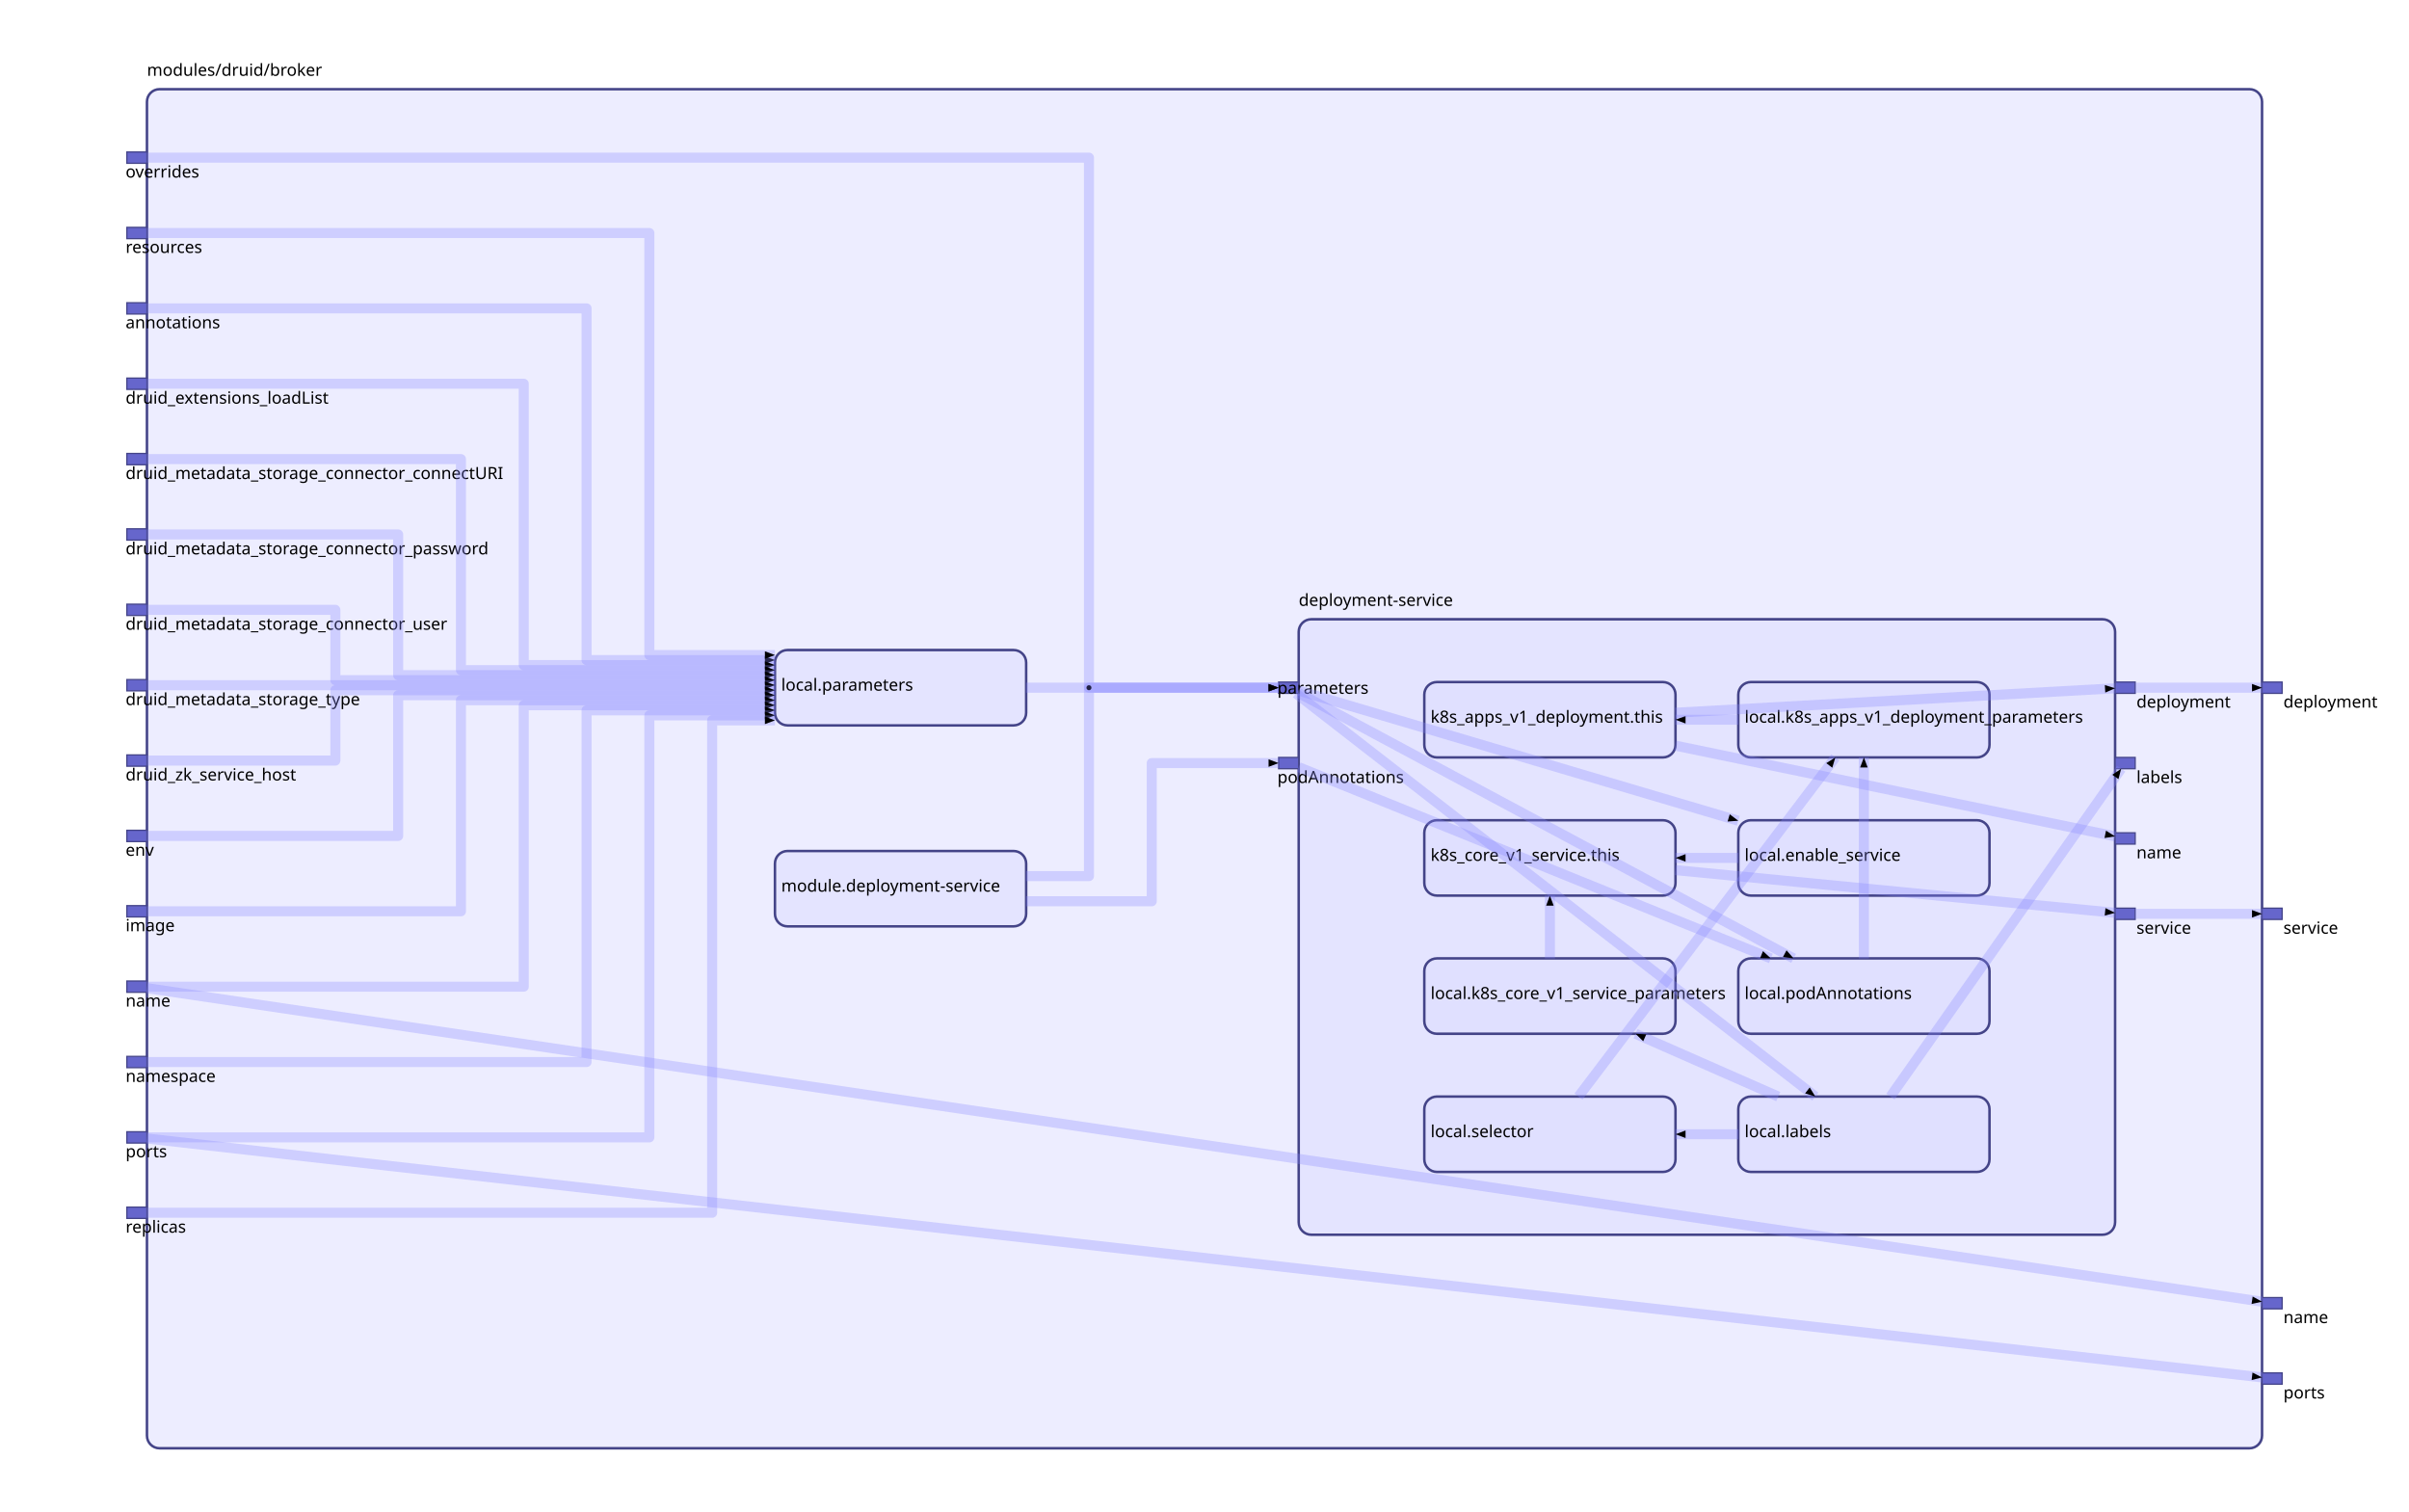
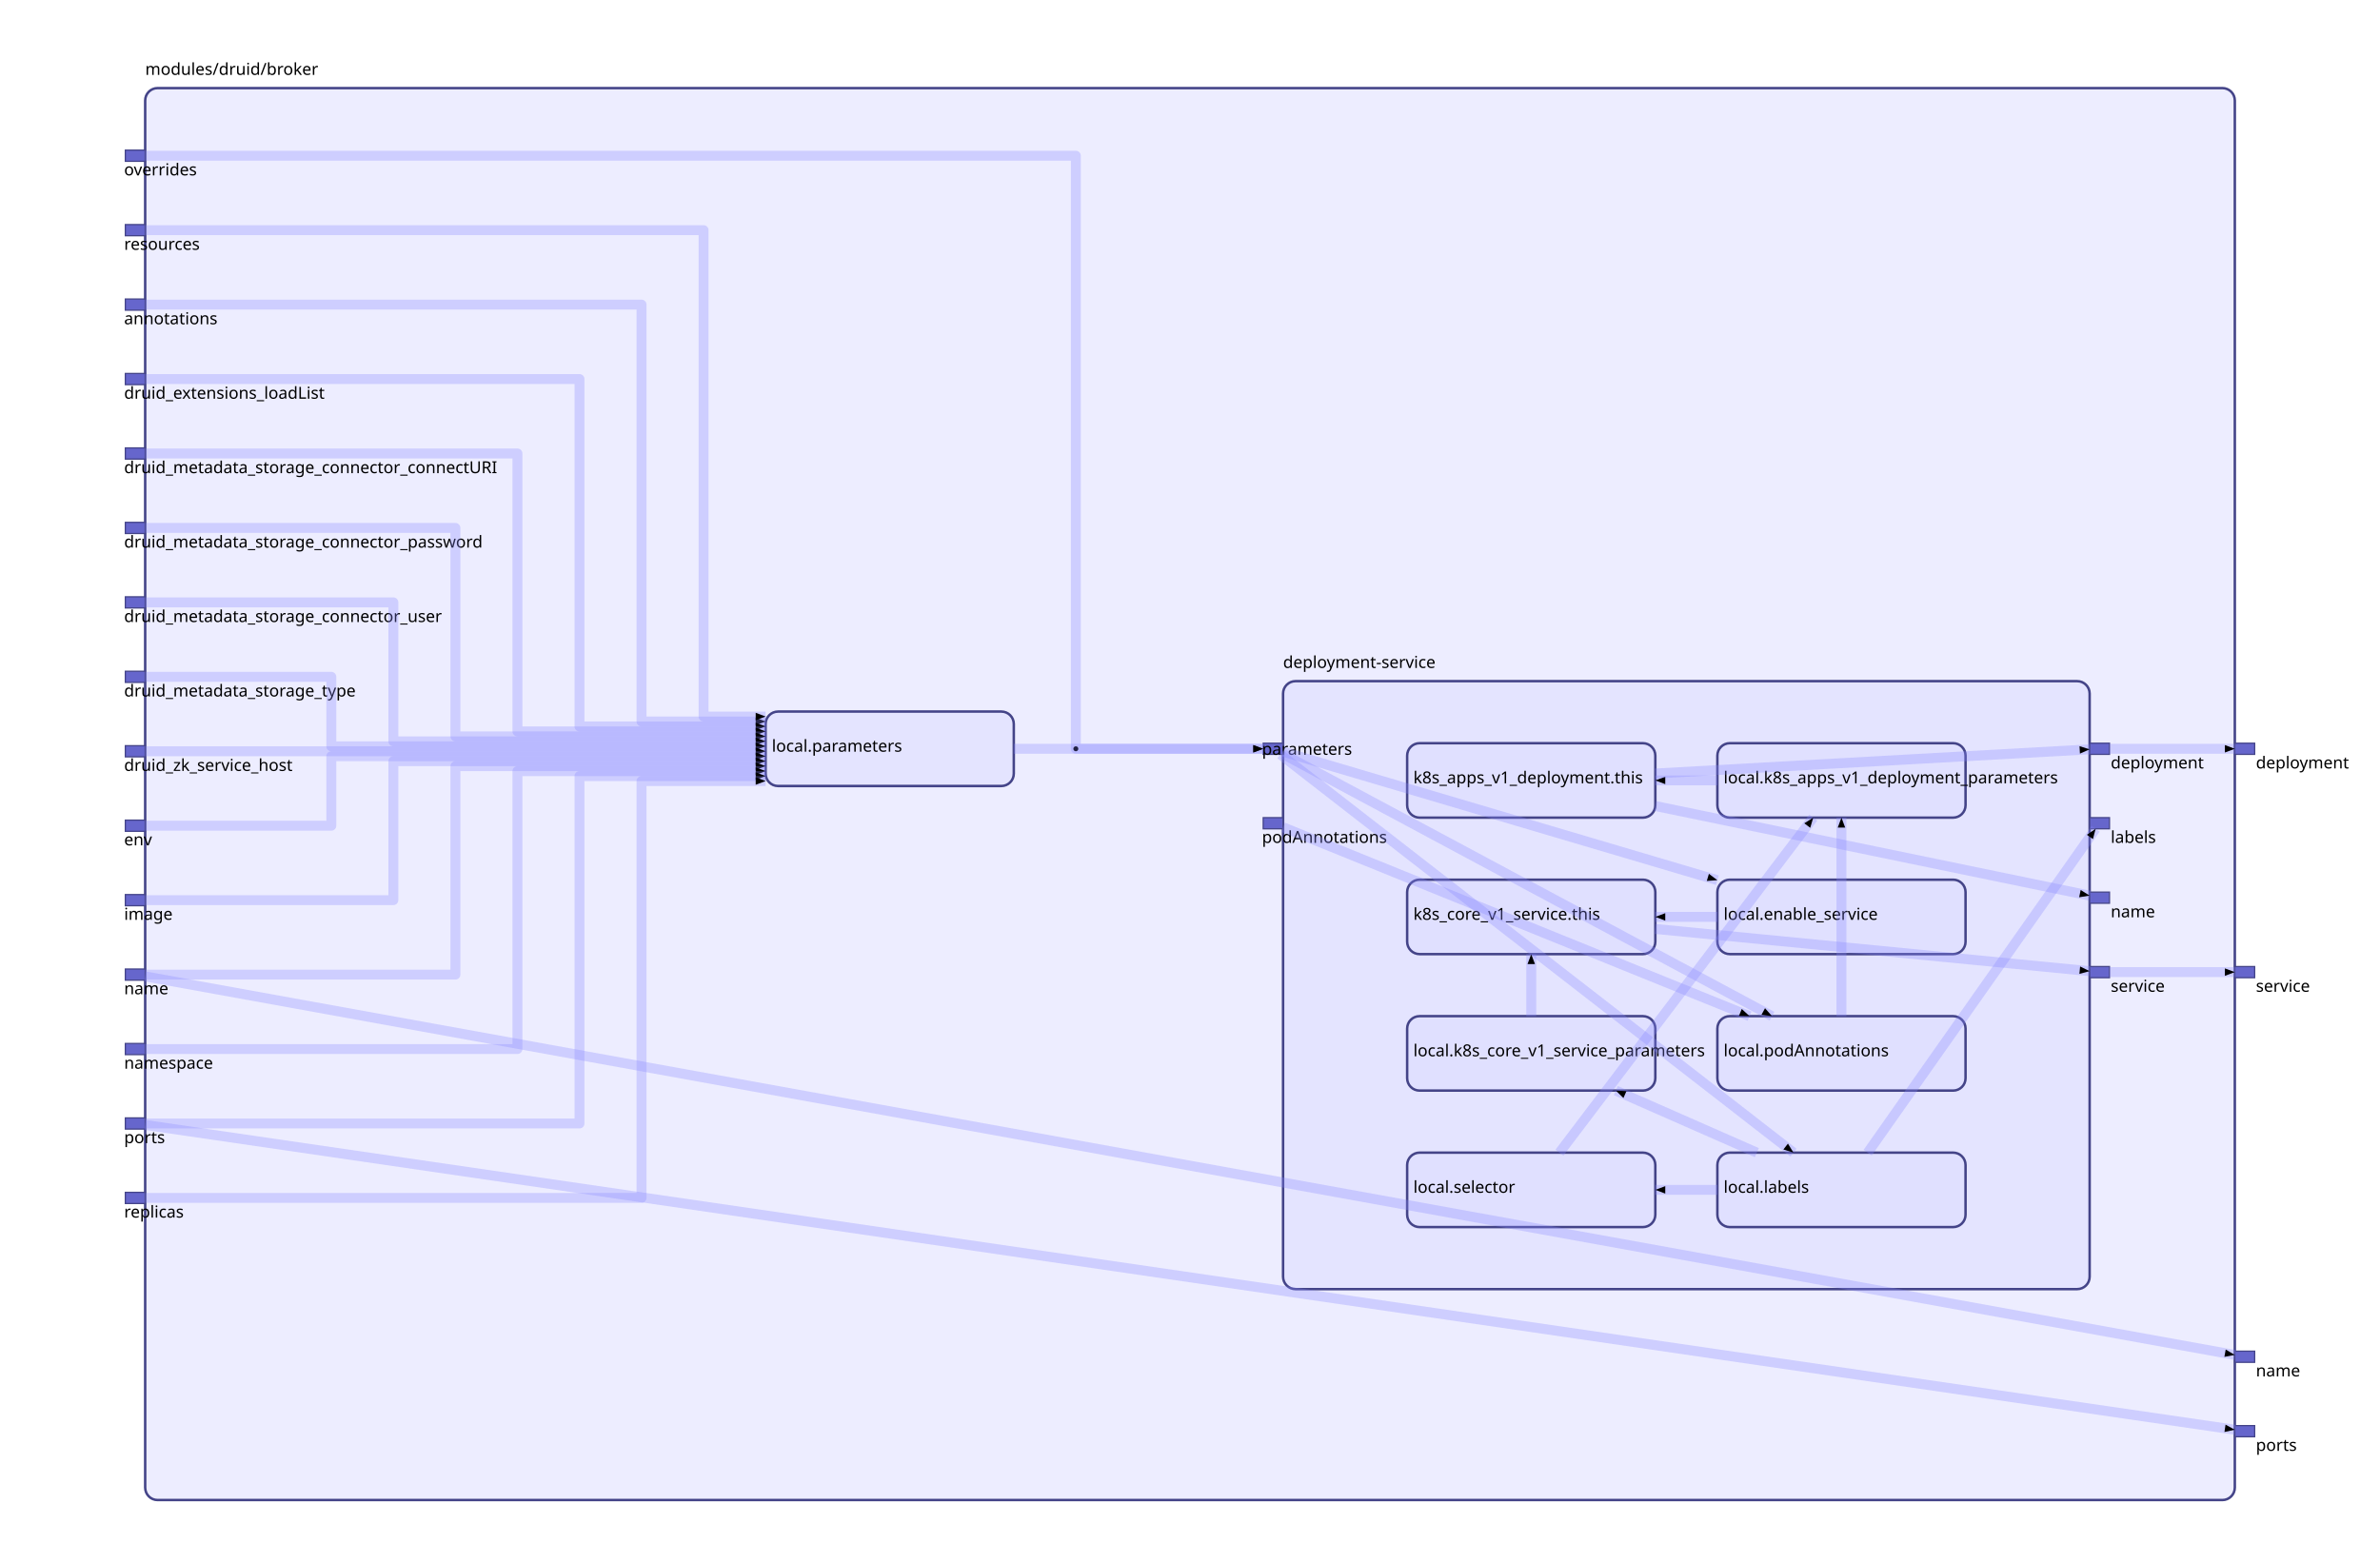
- <svg xmlns="http://www.w3.org/2000/svg" id="sprotty_1" class="sprotty-graph sprotty" tabindex="1002" viewBox="0 0 1918 1203">
+ <svg xmlns="http://www.w3.org/2000/svg" id="sprotty_1" class="sprotty-graph sprotty" tabindex="1002" viewBox="0 0 1918 1259">
  <style>
.elknode {
    stroke: #448;
    stroke-width: 2;
    fill: #ddf;
    fill-opacity: 0.5;
}

.elkport {
    stroke: #448;
    stroke-width: 1;
    fill: #66c;
}

.elkedge {
    fill: none;
    stroke: #88f;
    stroke-width: 8;
    stroke-opacity: 0.3;
    pointer-events: stroke;
    stroke-linejoin: round;
}

.elkedge:hover {
    stroke: #448;
    stroke-width: 8;
    stroke-opacity: 1;
    stroke-dasharray: 16px;
    stroke-dashoffset: 32px;
    animation: stroke 0.5s linear infinite;
}

@keyframes stroke {
    to {
        stroke-dashoffset: 0;
    }
}

.elkedge.arrow {
    fill: #336;
}

.elklabel {
    stroke-width: 0;
    stroke: #000;
    fill: #000;
    font-family: sans-serif;
    font-size: 10pt;
    dominant-baseline: hanging;
}

.elklabel:hover {
    font-size: 24pt;
}

.elkjunction {
    stroke: none;
    fill: #224;
}

.selected &gt; rect {
    stroke-width: 3;
}

.mouseover {
    stroke: #88f;
}
/*
 * Copyright (C) 2017 TypeFox and others.
 *
 * Licensed under the Apache License, Version 2.0 (the "License"); you may not use this file except in compliance with the License.
 * You may obtain a copy of the License at http://www.apache.org/licenses/LICENSE-2.0
 */

.sprotty {
    padding: 0px;
    font-family: "Helvetica Neue", Helvetica, Arial, sans-serif;
}

.sprotty-hidden {
    display: block;
    position: absolute;
    width: 0px;
    height: 0px;
}

.sprotty-popup {
    font-family: "Helvetica Neue", Helvetica, Arial, sans-serif;
    position: absolute;
    background: white;
    border-radius: 5px;
    border: 1px solid;
    max-width: 400px;
    min-width: 100px;
}

.sprotty-popup &gt; div {
    margin: 10px;
}

.sprotty-popup-closed {
    display: none;
}
</style>
  <g transform="scale(1) translate(0,0)">
    <g id="sprotty_3" transform="translate(117, 71)" opacity="1">
-       <rect class="elknode" x="0" y="0" rx="10" width="1684" height="1082" />
-       <g id="sprotty_5" transform="translate(500, 446.5)" opacity="1">
+       <rect class="elknode" x="0" y="0" rx="10" width="1684" height="1138" />
+       <g id="sprotty_5" transform="translate(500, 502.5)" opacity="1">
        <rect class="elknode" x="0" y="0" rx="10" width="200" height="60" />
        <text id="sprotty_6" class="elklabel" transform="translate(5, 22) translate(0, 0)" opacity="1">local.parameters</text>
      </g>
-       <g id="sprotty_49" transform="translate(917, 422)" opacity="1">
+       <g id="sprotty_49" transform="translate(917, 478)" opacity="1">
        <rect class="elknode" x="0" y="0" rx="10" width="650" height="490" />
        <g id="sprotty_51" transform="translate(100, 50)" opacity="1">
          <rect class="elknode" x="0" y="0" rx="10" width="200" height="60" />
          <text id="sprotty_52" class="elklabel" transform="translate(5, 22) translate(0, 0)" opacity="1">k8s_apps_v1_deployment.this</text>
        </g>
        <g id="sprotty_53" transform="translate(350, 50)" opacity="1">
          <rect class="elknode" x="0" y="0" rx="10" width="200" height="60" />
          <text id="sprotty_54" class="elklabel" transform="translate(5, 22) translate(0, 0)" opacity="1">local.k8s_apps_v1_deployment_parameters</text>
        </g>
        <g id="sprotty_56" transform="translate(100, 160)" opacity="1">
          <rect class="elknode" x="0" y="0" rx="10" width="200" height="60" />
          <text id="sprotty_57" class="elklabel" transform="translate(5, 22) translate(0, 0)" opacity="1">k8s_core_v1_service.this</text>
        </g>
        <g id="sprotty_58" transform="translate(350, 160)" opacity="1">
          <rect class="elknode" x="0" y="0" rx="10" width="200" height="60" />
          <text id="sprotty_59" class="elklabel" transform="translate(5, 22) translate(0, 0)" opacity="1">local.enable_service</text>
        </g>
        <g id="sprotty_61" transform="translate(100, 270)" opacity="1">
          <rect class="elknode" x="0" y="0" rx="10" width="200" height="60" />
          <text id="sprotty_62" class="elklabel" transform="translate(5, 22) translate(0, 0)" opacity="1">local.k8s_core_v1_service_parameters</text>
        </g>
        <g id="sprotty_67" transform="translate(350, 270)" opacity="1">
          <rect class="elknode" x="0" y="0" rx="10" width="200" height="60" />
          <text id="sprotty_68" class="elklabel" transform="translate(5, 22) translate(0, 0)" opacity="1">local.podAnnotations</text>
        </g>
        <g id="sprotty_70" transform="translate(100, 380)" opacity="1">
          <rect class="elknode" x="0" y="0" rx="10" width="200" height="60" />
          <text id="sprotty_71" class="elklabel" transform="translate(5, 22) translate(0, 0)" opacity="1">local.selector</text>
        </g>
        <g id="sprotty_73" transform="translate(350, 380)" opacity="1">
          <rect class="elknode" x="0" y="0" rx="10" width="200" height="60" />
          <text id="sprotty_74" class="elklabel" transform="translate(5, 22) translate(0, 0)" opacity="1">local.labels</text>
        </g>
        <g id="sprotty_64" transform="translate(-16, 50)" opacity="1">
          <rect class="elkport" x="0" y="0" width="16" height="9" />
          <text id="sprotty_65" class="elklabel" transform="translate(-1, -1) translate(0, 0)" opacity="1">parameters</text>
        </g>
        <g id="sprotty_78" transform="translate(-16, 110)" opacity="1">
          <rect class="elkport" x="0" y="0" width="16" height="9" />
          <text id="sprotty_79" class="elklabel" transform="translate(-1, 10) translate(0, 0)" opacity="1">podAnnotations</text>
        </g>
        <g id="sprotty_82" transform="translate(650, 50)" opacity="1">
          <rect class="elkport" x="0" y="0" width="16" height="9" />
          <text id="sprotty_83" class="elklabel" transform="translate(17, 10) translate(0, 0)" opacity="1">deployment</text>
        </g>
        <g id="sprotty_85" transform="translate(650, 110)" opacity="1">
          <rect class="elkport" x="0" y="0" width="16" height="9" />
          <text id="sprotty_86" class="elklabel" transform="translate(17, 10) translate(0, 0)" opacity="1">labels</text>
        </g>
        <g id="sprotty_88" transform="translate(650, 170)" opacity="1">
          <rect class="elkport" x="0" y="0" width="16" height="9" />
          <text id="sprotty_89" class="elklabel" transform="translate(17, 10) translate(0, 0)" opacity="1">name</text>
        </g>
        <g id="sprotty_91" transform="translate(650, 230)" opacity="1">
          <rect class="elkport" x="0" y="0" width="16" height="9" />
          <text id="sprotty_92" class="elklabel" transform="translate(17, 10) translate(0, 0)" opacity="1">service</text>
        </g>
        <text id="sprotty_50" class="elklabel" transform="translate(0, -21) translate(0, 0)" opacity="1">deployment-service</text>
      </g>
-       <g id="sprotty_95" transform="translate(500, 606.5)" opacity="1">
-         <rect class="elknode" x="0" y="0" rx="10" width="200" height="60" />
-         <text id="sprotty_96" class="elklabel" transform="translate(5, 22) translate(0, 0)" opacity="1">module.deployment-service</text>
-       </g>
      <g id="sprotty_7" transform="translate(-16, 170)" opacity="1">
        <rect class="elkport" x="0" y="0" width="16" height="9" />
        <text id="sprotty_8" class="elklabel" transform="translate(-1, 10) translate(0, 0)" opacity="1">annotations</text>
      </g>
      <g id="sprotty_10" transform="translate(-16, 230)" opacity="1">
        <rect class="elkport" x="0" y="0" width="16" height="9" />
        <text id="sprotty_11" class="elklabel" transform="translate(-1, 10) translate(0, 0)" opacity="1">druid_extensions_loadList</text>
      </g>
      <g id="sprotty_13" transform="translate(-16, 290)" opacity="1">
        <rect class="elkport" x="0" y="0" width="16" height="9" />
        <text id="sprotty_14" class="elklabel" transform="translate(-1, 10) translate(0, 0)" opacity="1">druid_metadata_storage_connector_connectURI</text>
      </g>
      <g id="sprotty_16" transform="translate(-16, 350)" opacity="1">
        <rect class="elkport" x="0" y="0" width="16" height="9" />
        <text id="sprotty_17" class="elklabel" transform="translate(-1, 10) translate(0, 0)" opacity="1">druid_metadata_storage_connector_password</text>
      </g>
      <g id="sprotty_19" transform="translate(-16, 410)" opacity="1">
        <rect class="elkport" x="0" y="0" width="16" height="9" />
        <text id="sprotty_20" class="elklabel" transform="translate(-1, 10) translate(0, 0)" opacity="1">druid_metadata_storage_connector_user</text>
      </g>
      <g id="sprotty_22" transform="translate(-16, 470)" opacity="1">
        <rect class="elkport" x="0" y="0" width="16" height="9" />
        <text id="sprotty_23" class="elklabel" transform="translate(-1, 10) translate(0, 0)" opacity="1">druid_metadata_storage_type</text>
      </g>
      <g id="sprotty_25" transform="translate(-16, 530)" opacity="1">
        <rect class="elkport" x="0" y="0" width="16" height="9" />
        <text id="sprotty_26" class="elklabel" transform="translate(-1, 10) translate(0, 0)" opacity="1">druid_zk_service_host</text>
      </g>
      <g id="sprotty_28" transform="translate(-16, 590)" opacity="1">
        <rect class="elkport" x="0" y="0" width="16" height="9" />
        <text id="sprotty_29" class="elklabel" transform="translate(-1, 10) translate(0, 0)" opacity="1">env</text>
      </g>
      <g id="sprotty_31" transform="translate(-16, 650)" opacity="1">
        <rect class="elkport" x="0" y="0" width="16" height="9" />
        <text id="sprotty_32" class="elklabel" transform="translate(-1, 10) translate(0, 0)" opacity="1">image</text>
      </g>
      <g id="sprotty_34" transform="translate(-16, 710)" opacity="1">
        <rect class="elkport" x="0" y="0" width="16" height="9" />
        <text id="sprotty_35" class="elklabel" transform="translate(-1, 10) translate(0, 0)" opacity="1">name</text>
      </g>
      <g id="sprotty_37" transform="translate(-16, 770)" opacity="1">
        <rect class="elkport" x="0" y="0" width="16" height="9" />
        <text id="sprotty_38" class="elklabel" transform="translate(-1, 10) translate(0, 0)" opacity="1">namespace</text>
      </g>
      <g id="sprotty_40" transform="translate(-16, 830)" opacity="1">
        <rect class="elkport" x="0" y="0" width="16" height="9" />
        <text id="sprotty_41" class="elklabel" transform="translate(-1, 10) translate(0, 0)" opacity="1">ports</text>
      </g>
      <g id="sprotty_43" transform="translate(-16, 890)" opacity="1">
        <rect class="elkport" x="0" y="0" width="16" height="9" />
        <text id="sprotty_44" class="elklabel" transform="translate(-1, 10) translate(0, 0)" opacity="1">replicas</text>
      </g>
      <g id="sprotty_46" transform="translate(-16, 110)" opacity="1">
        <rect class="elkport" x="0" y="0" width="16" height="9" />
        <text id="sprotty_47" class="elklabel" transform="translate(-1, 10) translate(0, 0)" opacity="1">resources</text>
      </g>
-       <g id="sprotty_98" transform="translate(-16, 50)" opacity="1">
-         <rect class="elkport" x="0" y="0" width="16" height="9" />
-         <text id="sprotty_99" class="elklabel" transform="translate(-1, 10) translate(0, 0)" opacity="1">overrides</text>
-       </g>
-       <g id="sprotty_102" transform="translate(1684, 472)" opacity="1">
-         <rect class="elkport" x="0" y="0" width="16" height="9" />
-         <text id="sprotty_103" class="elklabel" transform="translate(17, 10) translate(0, 0)" opacity="1">deployment</text>
-       </g>
-       <g id="sprotty_105" transform="translate(1684, 962)" opacity="1">
-         <rect class="elkport" x="0" y="0" width="16" height="9" />
-         <text id="sprotty_106" class="elklabel" transform="translate(17, 10) translate(0, 0)" opacity="1">name</text>
-       </g>
-       <g id="sprotty_108" transform="translate(1684, 1022)" opacity="1">
-         <rect class="elkport" x="0" y="0" width="16" height="9" />
-         <text id="sprotty_109" class="elklabel" transform="translate(17, 10) translate(0, 0)" opacity="1">ports</text>
-       </g>
-       <g id="sprotty_111" transform="translate(1684, 652)" opacity="1">
-         <rect class="elkport" x="0" y="0" width="16" height="9" />
-         <text id="sprotty_112" class="elklabel" transform="translate(17, 10) translate(0, 0)" opacity="1">service</text>
+       <g id="sprotty_95" transform="translate(-16, 50)" opacity="1">
+         <rect class="elkport" x="0" y="0" width="16" height="9" />
+         <text id="sprotty_96" class="elklabel" transform="translate(-1, 10) translate(0, 0)" opacity="1">overrides</text>
+       </g>
+       <g id="sprotty_98" transform="translate(1684, 528)" opacity="1">
+         <rect class="elkport" x="0" y="0" width="16" height="9" />
+         <text id="sprotty_99" class="elklabel" transform="translate(17, 10) translate(0, 0)" opacity="1">deployment</text>
+       </g>
+       <g id="sprotty_101" transform="translate(1684, 1018)" opacity="1">
+         <rect class="elkport" x="0" y="0" width="16" height="9" />
+         <text id="sprotty_102" class="elklabel" transform="translate(17, 10) translate(0, 0)" opacity="1">name</text>
+       </g>
+       <g id="sprotty_104" transform="translate(1684, 1078)" opacity="1">
+         <rect class="elkport" x="0" y="0" width="16" height="9" />
+         <text id="sprotty_105" class="elklabel" transform="translate(17, 10) translate(0, 0)" opacity="1">ports</text>
+       </g>
+       <g id="sprotty_107" transform="translate(1684, 708)" opacity="1">
+         <rect class="elkport" x="0" y="0" width="16" height="9" />
+         <text id="sprotty_108" class="elklabel" transform="translate(17, 10) translate(0, 0)" opacity="1">service</text>
      </g>
      <text id="sprotty_4" class="elklabel" transform="translate(0, -21) translate(0, 0)" opacity="1">modules/druid/broker</text>
      <g id="sprotty_9" class="sprotty-edge" opacity="1">
-         <path class="elkedge" d="M 0,174.5 L 350,174.5 L 350,454.5 L 500,454.5" />
-         <path class="edge arrow" d="M 0,0 L 8,-3 L 8,3 Z" transform="rotate(180 500 454.5) translate(500 454.5)" />
+         <path class="elkedge" d="M 0,174.5 L 400,174.5 L 400,510.5 L 500,510.5" />
+         <path class="edge arrow" d="M 0,0 L 8,-3 L 8,3 Z" transform="rotate(180 500 510.5) translate(500 510.5)" />
      </g>
      <g id="sprotty_12" class="sprotty-edge" opacity="1">
-         <path class="elkedge" d="M 0,234.5 L 300,234.5 L 300,458.5 L 500,458.5" />
-         <path class="edge arrow" d="M 0,0 L 8,-3 L 8,3 Z" transform="rotate(180 500 458.5) translate(500 458.5)" />
+         <path class="elkedge" d="M 0,234.5 L 350,234.5 L 350,514.5 L 500,514.5" />
+         <path class="edge arrow" d="M 0,0 L 8,-3 L 8,3 Z" transform="rotate(180 500 514.5) translate(500 514.5)" />
      </g>
      <g id="sprotty_15" class="sprotty-edge" opacity="1">
-         <path class="elkedge" d="M 0,294.5 L 250,294.5 L 250,462.5 L 500,462.5" />
-         <path class="edge arrow" d="M 0,0 L 8,-3 L 8,3 Z" transform="rotate(180 500 462.5) translate(500 462.5)" />
+         <path class="elkedge" d="M 0,294.5 L 300,294.5 L 300,518.5 L 500,518.5" />
+         <path class="edge arrow" d="M 0,0 L 8,-3 L 8,3 Z" transform="rotate(180 500 518.5) translate(500 518.5)" />
      </g>
      <g id="sprotty_18" class="sprotty-edge" opacity="1">
-         <path class="elkedge" d="M 0,354.5 L 200,354.5 L 200,466.5 L 500,466.5" />
-         <path class="edge arrow" d="M 0,0 L 8,-3 L 8,3 Z" transform="rotate(180 500 466.5) translate(500 466.5)" />
+         <path class="elkedge" d="M 0,354.5 L 250,354.5 L 250,522.5 L 500,522.5" />
+         <path class="edge arrow" d="M 0,0 L 8,-3 L 8,3 Z" transform="rotate(180 500 522.5) translate(500 522.5)" />
      </g>
      <g id="sprotty_21" class="sprotty-edge" opacity="1">
-         <path class="elkedge" d="M 0,414.5 L 150,414.5 L 150,470.5 L 500,470.5" />
-         <path class="edge arrow" d="M 0,0 L 8,-3 L 8,3 Z" transform="rotate(180 500 470.5) translate(500 470.5)" />
+         <path class="elkedge" d="M 0,414.5 L 200,414.5 L 200,526.5 L 500,526.5" />
+         <path class="edge arrow" d="M 0,0 L 8,-3 L 8,3 Z" transform="rotate(180 500 526.5) translate(500 526.5)" />
      </g>
      <g id="sprotty_24" class="sprotty-edge" opacity="1">
-         <path class="elkedge" d="M 0,474.5 L 500,474.5" />
-         <path class="edge arrow" d="M 0,0 L 8,-3 L 8,3 Z" transform="rotate(180 500 474.5) translate(500 474.5)" />
+         <path class="elkedge" d="M 0,474.5 L 150,474.5 L 150,530.5 L 500,530.5" />
+         <path class="edge arrow" d="M 0,0 L 8,-3 L 8,3 Z" transform="rotate(180 500 530.5) translate(500 530.5)" />
      </g>
      <g id="sprotty_27" class="sprotty-edge" opacity="1">
-         <path class="elkedge" d="M 0,534.5 L 150,534.5 L 150,478.5 L 500,478.5" />
-         <path class="edge arrow" d="M 0,0 L 8,-3 L 8,3 Z" transform="rotate(180 500 478.5) translate(500 478.5)" />
+         <path class="elkedge" d="M 0,534.5 L 500,534.5" />
+         <path class="edge arrow" d="M 0,0 L 8,-3 L 8,3 Z" transform="rotate(180 500 534.5) translate(500 534.5)" />
      </g>
      <g id="sprotty_30" class="sprotty-edge" opacity="1">
-         <path class="elkedge" d="M 0,594.5 L 200,594.5 L 200,482.5 L 500,482.5" />
-         <path class="edge arrow" d="M 0,0 L 8,-3 L 8,3 Z" transform="rotate(180 500 482.5) translate(500 482.5)" />
+         <path class="elkedge" d="M 0,594.5 L 150,594.5 L 150,538.5 L 500,538.5" />
+         <path class="edge arrow" d="M 0,0 L 8,-3 L 8,3 Z" transform="rotate(180 500 538.5) translate(500 538.5)" />
      </g>
      <g id="sprotty_33" class="sprotty-edge" opacity="1">
-         <path class="elkedge" d="M 0,654.5 L 250,654.5 L 250,486.5 L 500,486.5" />
-         <path class="edge arrow" d="M 0,0 L 8,-3 L 8,3 Z" transform="rotate(180 500 486.5) translate(500 486.5)" />
+         <path class="elkedge" d="M 0,654.5 L 200,654.5 L 200,542.5 L 500,542.5" />
+         <path class="edge arrow" d="M 0,0 L 8,-3 L 8,3 Z" transform="rotate(180 500 542.5) translate(500 542.5)" />
      </g>
      <g id="sprotty_36" class="sprotty-edge" opacity="1">
-         <path class="elkedge" d="M 0,714.5 L 300,714.5 L 300,490.5 L 500,490.5" />
-         <path class="edge arrow" d="M 0,0 L 8,-3 L 8,3 Z" transform="rotate(180 500 490.5) translate(500 490.5)" />
+         <path class="elkedge" d="M 0,714.5 L 250,714.5 L 250,546.5 L 500,546.5" />
+         <path class="edge arrow" d="M 0,0 L 8,-3 L 8,3 Z" transform="rotate(180 500 546.5) translate(500 546.5)" />
      </g>
      <g id="sprotty_39" class="sprotty-edge" opacity="1">
-         <path class="elkedge" d="M 0,774.5 L 350,774.5 L 350,494.5 L 500,494.5" />
-         <path class="edge arrow" d="M 0,0 L 8,-3 L 8,3 Z" transform="rotate(180 500 494.5) translate(500 494.5)" />
+         <path class="elkedge" d="M 0,774.5 L 300,774.5 L 300,550.5 L 500,550.5" />
+         <path class="edge arrow" d="M 0,0 L 8,-3 L 8,3 Z" transform="rotate(180 500 550.5) translate(500 550.5)" />
      </g>
      <g id="sprotty_42" class="sprotty-edge" opacity="1">
-         <path class="elkedge" d="M 0,834.5 L 400,834.5 L 400,498.5 L 500,498.5" />
-         <path class="edge arrow" d="M 0,0 L 8,-3 L 8,3 Z" transform="rotate(180 500 498.5) translate(500 498.5)" />
+         <path class="elkedge" d="M 0,834.5 L 350,834.5 L 350,554.5 L 500,554.5" />
+         <path class="edge arrow" d="M 0,0 L 8,-3 L 8,3 Z" transform="rotate(180 500 554.5) translate(500 554.5)" />
      </g>
      <g id="sprotty_45" class="sprotty-edge" opacity="1">
-         <path class="elkedge" d="M 0,894.5 L 450,894.5 L 450,502.5 L 500,502.5" />
-         <path class="edge arrow" d="M 0,0 L 8,-3 L 8,3 Z" transform="rotate(180 500 502.5) translate(500 502.5)" />
+         <path class="elkedge" d="M 0,894.5 L 400,894.5 L 400,558.5 L 500,558.5" />
+         <path class="edge arrow" d="M 0,0 L 8,-3 L 8,3 Z" transform="rotate(180 500 558.5) translate(500 558.5)" />
      </g>
      <g id="sprotty_48" class="sprotty-edge" opacity="1">
-         <path class="elkedge" d="M 0,114.5 L 400,114.5 L 400,450.5 L 500,450.5" />
-         <path class="edge arrow" d="M 0,0 L 8,-3 L 8,3 Z" transform="rotate(180 500 450.5) translate(500 450.5)" />
+         <path class="elkedge" d="M 0,114.5 L 450,114.5 L 450,506.5 L 500,506.5" />
+         <path class="edge arrow" d="M 0,0 L 8,-3 L 8,3 Z" transform="rotate(180 500 506.5) translate(500 506.5)" />
      </g>
      <g id="sprotty_55" class="sprotty-edge" opacity="1">
-         <path class="elkedge" d="M 1267,502 L 1217,502" />
-         <path class="edge arrow" d="M 0,0 L 8,-3 L 8,3 Z" transform="rotate(0 1217 502) translate(1217 502)" />
+         <path class="elkedge" d="M 1267,558 L 1217,558" />
+         <path class="edge arrow" d="M 0,0 L 8,-3 L 8,3 Z" transform="rotate(0 1217 558) translate(1217 558)" />
      </g>
      <g id="sprotty_60" class="sprotty-edge" opacity="1">
-         <path class="elkedge" d="M 1267,612 L 1217,612" />
-         <path class="edge arrow" d="M 0,0 L 8,-3 L 8,3 Z" transform="rotate(0 1217 612) translate(1217 612)" />
+         <path class="elkedge" d="M 1267,668 L 1217,668" />
+         <path class="edge arrow" d="M 0,0 L 8,-3 L 8,3 Z" transform="rotate(0 1217 668) translate(1217 668)" />
      </g>
      <g id="sprotty_63" class="sprotty-edge" opacity="1">
-         <path class="elkedge" d="M 1117,692 L 1117,642" />
-         <path class="edge arrow" d="M 0,0 L 8,-3 L 8,3 Z" transform="rotate(90 1117 642) translate(1117 642)" />
+         <path class="elkedge" d="M 1117,748 L 1117,698" />
+         <path class="edge arrow" d="M 0,0 L 8,-3 L 8,3 Z" transform="rotate(90 1117 698) translate(1117 698)" />
      </g>
      <g id="sprotty_66" class="sprotty-edge" opacity="1">
-         <path class="elkedge" d="M 917,478.867 L 1267,582.415" />
-         <path class="edge arrow" d="M 0,0 L 8,-3 L 8,3 Z" transform="rotate(-163.5191 1267 582.4148) translate(1267 582.4148)" />
+         <path class="elkedge" d="M 917,534.867 L 1267,638.415" />
+         <path class="edge arrow" d="M 0,0 L 8,-3 L 8,3 Z" transform="rotate(-163.5191 1267 638.4148) translate(1267 638.4148)" />
      </g>
      <g id="sprotty_69" class="sprotty-edge" opacity="1">
-         <path class="elkedge" d="M 1367,692 L 1367,532" />
-         <path class="edge arrow" d="M 0,0 L 8,-3 L 8,3 Z" transform="rotate(90 1367 532) translate(1367 532)" />
+         <path class="elkedge" d="M 1367,748 L 1367,588" />
+         <path class="edge arrow" d="M 0,0 L 8,-3 L 8,3 Z" transform="rotate(90 1367 588) translate(1367 588)" />
      </g>
      <g id="sprotty_72" class="sprotty-edge" opacity="1">
-         <path class="elkedge" d="M 1139.727,802 L 1344.273,532" />
-         <path class="edge arrow" d="M 0,0 L 8,-3 L 8,3 Z" transform="rotate(127.1467 1344.273 532) translate(1344.273 532)" />
+         <path class="elkedge" d="M 1139.727,858 L 1344.273,588" />
+         <path class="edge arrow" d="M 0,0 L 8,-3 L 8,3 Z" transform="rotate(127.1467 1344.273 588) translate(1344.273 588)" />
      </g>
      <g id="sprotty_75" class="sprotty-edge" opacity="1">
-         <path class="elkedge" d="M 1298.818,802 L 1185.182,752" />
-         <path class="edge arrow" d="M 0,0 L 8,-3 L 8,3 Z" transform="rotate(23.74949 1185.182 752) translate(1185.182 752)" />
+         <path class="elkedge" d="M 1298.818,858 L 1185.182,808" />
+         <path class="edge arrow" d="M 0,0 L 8,-3 L 8,3 Z" transform="rotate(23.74949 1185.182 808) translate(1185.182 808)" />
      </g>
      <g id="sprotty_76" class="sprotty-edge" opacity="1">
-         <path class="elkedge" d="M 914.797,481 L 1328.35,802" />
-         <path class="edge arrow" d="M 0,0 L 8,-3 L 8,3 Z" transform="rotate(-142.1814 1328.35 802) translate(1328.35 802)" />
+         <path class="elkedge" d="M 914.797,537 L 1328.35,858" />
+         <path class="edge arrow" d="M 0,0 L 8,-3 L 8,3 Z" transform="rotate(-142.1814 1328.35 858) translate(1328.35 858)" />
      </g>
      <g id="sprotty_77" class="sprotty-edge" opacity="1">
-         <path class="elkedge" d="M 917,480.788 L 1311.033,692" />
-         <path class="edge arrow" d="M 0,0 L 8,-3 L 8,3 Z" transform="rotate(-151.8075 1311.033 692) translate(1311.033 692)" />
+         <path class="elkedge" d="M 917,536.788 L 1311.033,748" />
+         <path class="edge arrow" d="M 0,0 L 8,-3 L 8,3 Z" transform="rotate(-151.8075 1311.033 748) translate(1311.033 748)" />
      </g>
      <g id="sprotty_80" class="sprotty-edge" opacity="1">
-         <path class="elkedge" d="M 917,539.74 L 1292.93,692" />
-         <path class="edge arrow" d="M 0,0 L 8,-3 L 8,3 Z" transform="rotate(-157.951 1292.93 692) translate(1292.93 692)" />
+         <path class="elkedge" d="M 917,595.74 L 1292.93,748" />
+         <path class="edge arrow" d="M 0,0 L 8,-3 L 8,3 Z" transform="rotate(-157.951 1292.93 748) translate(1292.93 748)" />
      </g>
      <g id="sprotty_81" class="sprotty-edge" opacity="1">
-         <path class="elkedge" d="M 1267,832 L 1217,832" />
-         <path class="edge arrow" d="M 0,0 L 8,-3 L 8,3 Z" transform="rotate(0 1217 832) translate(1217 832)" />
+         <path class="elkedge" d="M 1267,888 L 1217,888" />
+         <path class="edge arrow" d="M 0,0 L 8,-3 L 8,3 Z" transform="rotate(0 1217 888) translate(1217 888)" />
      </g>
      <g id="sprotty_84" class="sprotty-edge" opacity="1">
-         <path class="elkedge" d="M 1217,496.432 L 1567,476.945" />
-         <path class="edge arrow" d="M 0,0 L 8,-3 L 8,3 Z" transform="rotate(176.8132 1567 476.9454) translate(1567 476.9454)" />
+         <path class="elkedge" d="M 1217,552.432 L 1567,532.945" />
+         <path class="edge arrow" d="M 0,0 L 8,-3 L 8,3 Z" transform="rotate(176.8132 1567 532.9454) translate(1567 532.9454)" />
      </g>
      <g id="sprotty_87" class="sprotty-edge" opacity="1">
-         <path class="elkedge" d="M 1388.117,802 L 1571.832,541" />
-         <path class="edge arrow" d="M 0,0 L 8,-3 L 8,3 Z" transform="rotate(125.1414 1571.832 541) translate(1571.832 541)" />
+         <path class="elkedge" d="M 1388.117,858 L 1571.832,597" />
+         <path class="edge arrow" d="M 0,0 L 8,-3 L 8,3 Z" transform="rotate(125.1414 1571.832 597) translate(1571.832 597)" />
      </g>
      <g id="sprotty_90" class="sprotty-edge" opacity="1">
-         <path class="elkedge" d="M 1217,522.633 L 1567,594.849" />
-         <path class="edge arrow" d="M 0,0 L 8,-3 L 8,3 Z" transform="rotate(-168.3417 1567 594.8493) translate(1567 594.8493)" />
+         <path class="elkedge" d="M 1217,578.633 L 1567,650.849" />
+         <path class="edge arrow" d="M 0,0 L 8,-3 L 8,3 Z" transform="rotate(-168.3417 1567 650.8493) translate(1567 650.8493)" />
      </g>
      <g id="sprotty_93" class="sprotty-edge" opacity="1">
-         <path class="elkedge" d="M 1217,621.716 L 1567,655.723" />
-         <path class="edge arrow" d="M 0,0 L 8,-3 L 8,3 Z" transform="rotate(-174.4505 1567 655.7227) translate(1567 655.7227)" />
+         <path class="elkedge" d="M 1217,677.716 L 1567,711.723" />
+         <path class="edge arrow" d="M 0,0 L 8,-3 L 8,3 Z" transform="rotate(-174.4505 1567 711.7227) translate(1567 711.7227)" />
      </g>
      <g id="sprotty_94" class="sprotty-edge" opacity="1">
-         <path class="elkedge" d="M 700,476.5 L 901,476.5" />
-         <path class="edge arrow" d="M 0,0 L 8,-3 L 8,3 Z" transform="rotate(180 901 476.5) translate(901 476.5)" />
+         <path class="elkedge" d="M 700,532.5 L 901,532.5" />
+         <path class="edge arrow" d="M 0,0 L 8,-3 L 8,3 Z" transform="rotate(180 901 532.5) translate(901 532.5)" />
      </g>
      <g id="sprotty_97" class="sprotty-edge" opacity="1">
-         <path class="elkedge" d="M 700,626.5 L 750,626.5 L 750,476.5 L 901,476.5" />
-         <path class="edge arrow" d="M 0,0 L 8,-3 L 8,3 Z" transform="rotate(180 901 476.5) translate(901 476.5)" />
+         <path class="elkedge" d="M 0,54.5 L 750,54.5 L 750,532.5 L 901,532.5" />
+         <path class="edge arrow" d="M 0,0 L 8,-3 L 8,3 Z" transform="rotate(180 901 532.5) translate(901 532.5)" />
+         <g id="sprotty_97_j0" transform="translate(750, 532.5)" opacity="1">
+           <circle class="elkjunction" r="2" />
+         </g>
      </g>
      <g id="sprotty_100" class="sprotty-edge" opacity="1">
-         <path class="elkedge" d="M 0,54.5 L 750,54.5 L 750,476.5 L 901,476.5" />
-         <path class="edge arrow" d="M 0,0 L 8,-3 L 8,3 Z" transform="rotate(180 901 476.5) translate(901 476.5)" />
-         <g id="sprotty_100_j0" transform="translate(750, 476.5)" opacity="1">
-           <circle class="elkjunction" r="2" />
-         </g>
-       </g>
-       <g id="sprotty_101" class="sprotty-edge" opacity="1">
-         <path class="elkedge" d="M 700,646.5 L 800,646.5 L 800,536.5 L 901,536.5" />
-         <path class="edge arrow" d="M 0,0 L 8,-3 L 8,3 Z" transform="rotate(180 901 536.5) translate(901 536.5)" />
-       </g>
-       <g id="sprotty_104" class="sprotty-edge" opacity="1">
-         <path class="elkedge" d="M 1583,476.5 L 1684,476.5" />
-         <path class="edge arrow" d="M 0,0 L 8,-3 L 8,3 Z" transform="rotate(180 1684 476.5) translate(1684 476.5)" />
-       </g>
-       <g id="sprotty_107" class="sprotty-edge" opacity="1">
-         <path class="elkedge" d="M 0,715.686 L 1684,965.314" />
-         <path class="edge arrow" d="M 0,0 L 8,-3 L 8,3 Z" transform="rotate(-171.5681 1684 965.3141) translate(1684 965.3141)" />
-       </g>
-       <g id="sprotty_110" class="sprotty-edge" opacity="1">
-         <path class="elkedge" d="M 0,835.404 L 1684,1025.596" />
-         <path class="edge arrow" d="M 0,0 L 8,-3 L 8,3 Z" transform="rotate(-173.5563 1684 1025.596) translate(1684 1025.596)" />
-       </g>
-       <g id="sprotty_113" class="sprotty-edge" opacity="1">
-         <path class="elkedge" d="M 1583,656.5 L 1684,656.5" />
-         <path class="edge arrow" d="M 0,0 L 8,-3 L 8,3 Z" transform="rotate(180 1684 656.5) translate(1684 656.5)" />
+         <path class="elkedge" d="M 1583,532.5 L 1684,532.5" />
+         <path class="edge arrow" d="M 0,0 L 8,-3 L 8,3 Z" transform="rotate(180 1684 532.5) translate(1684 532.5)" />
+       </g>
+       <g id="sprotty_103" class="sprotty-edge" opacity="1">
+         <path class="elkedge" d="M 0,715.949 L 1684,1021.051" />
+         <path class="edge arrow" d="M 0,0 L 8,-3 L 8,3 Z" transform="rotate(-169.7307 1684 1021.051) translate(1684 1021.051)" />
+       </g>
+       <g id="sprotty_106" class="sprotty-edge" opacity="1">
+         <path class="elkedge" d="M 0,835.667 L 1684,1081.333" />
+         <path class="edge arrow" d="M 0,0 L 8,-3 L 8,3 Z" transform="rotate(-171.7001 1684 1081.333) translate(1684 1081.333)" />
+       </g>
+       <g id="sprotty_109" class="sprotty-edge" opacity="1">
+         <path class="elkedge" d="M 1583,712.5 L 1684,712.5" />
+         <path class="edge arrow" d="M 0,0 L 8,-3 L 8,3 Z" transform="rotate(180 1684 712.5) translate(1684 712.5)" />
      </g>
    </g>
  </g>
</svg>
